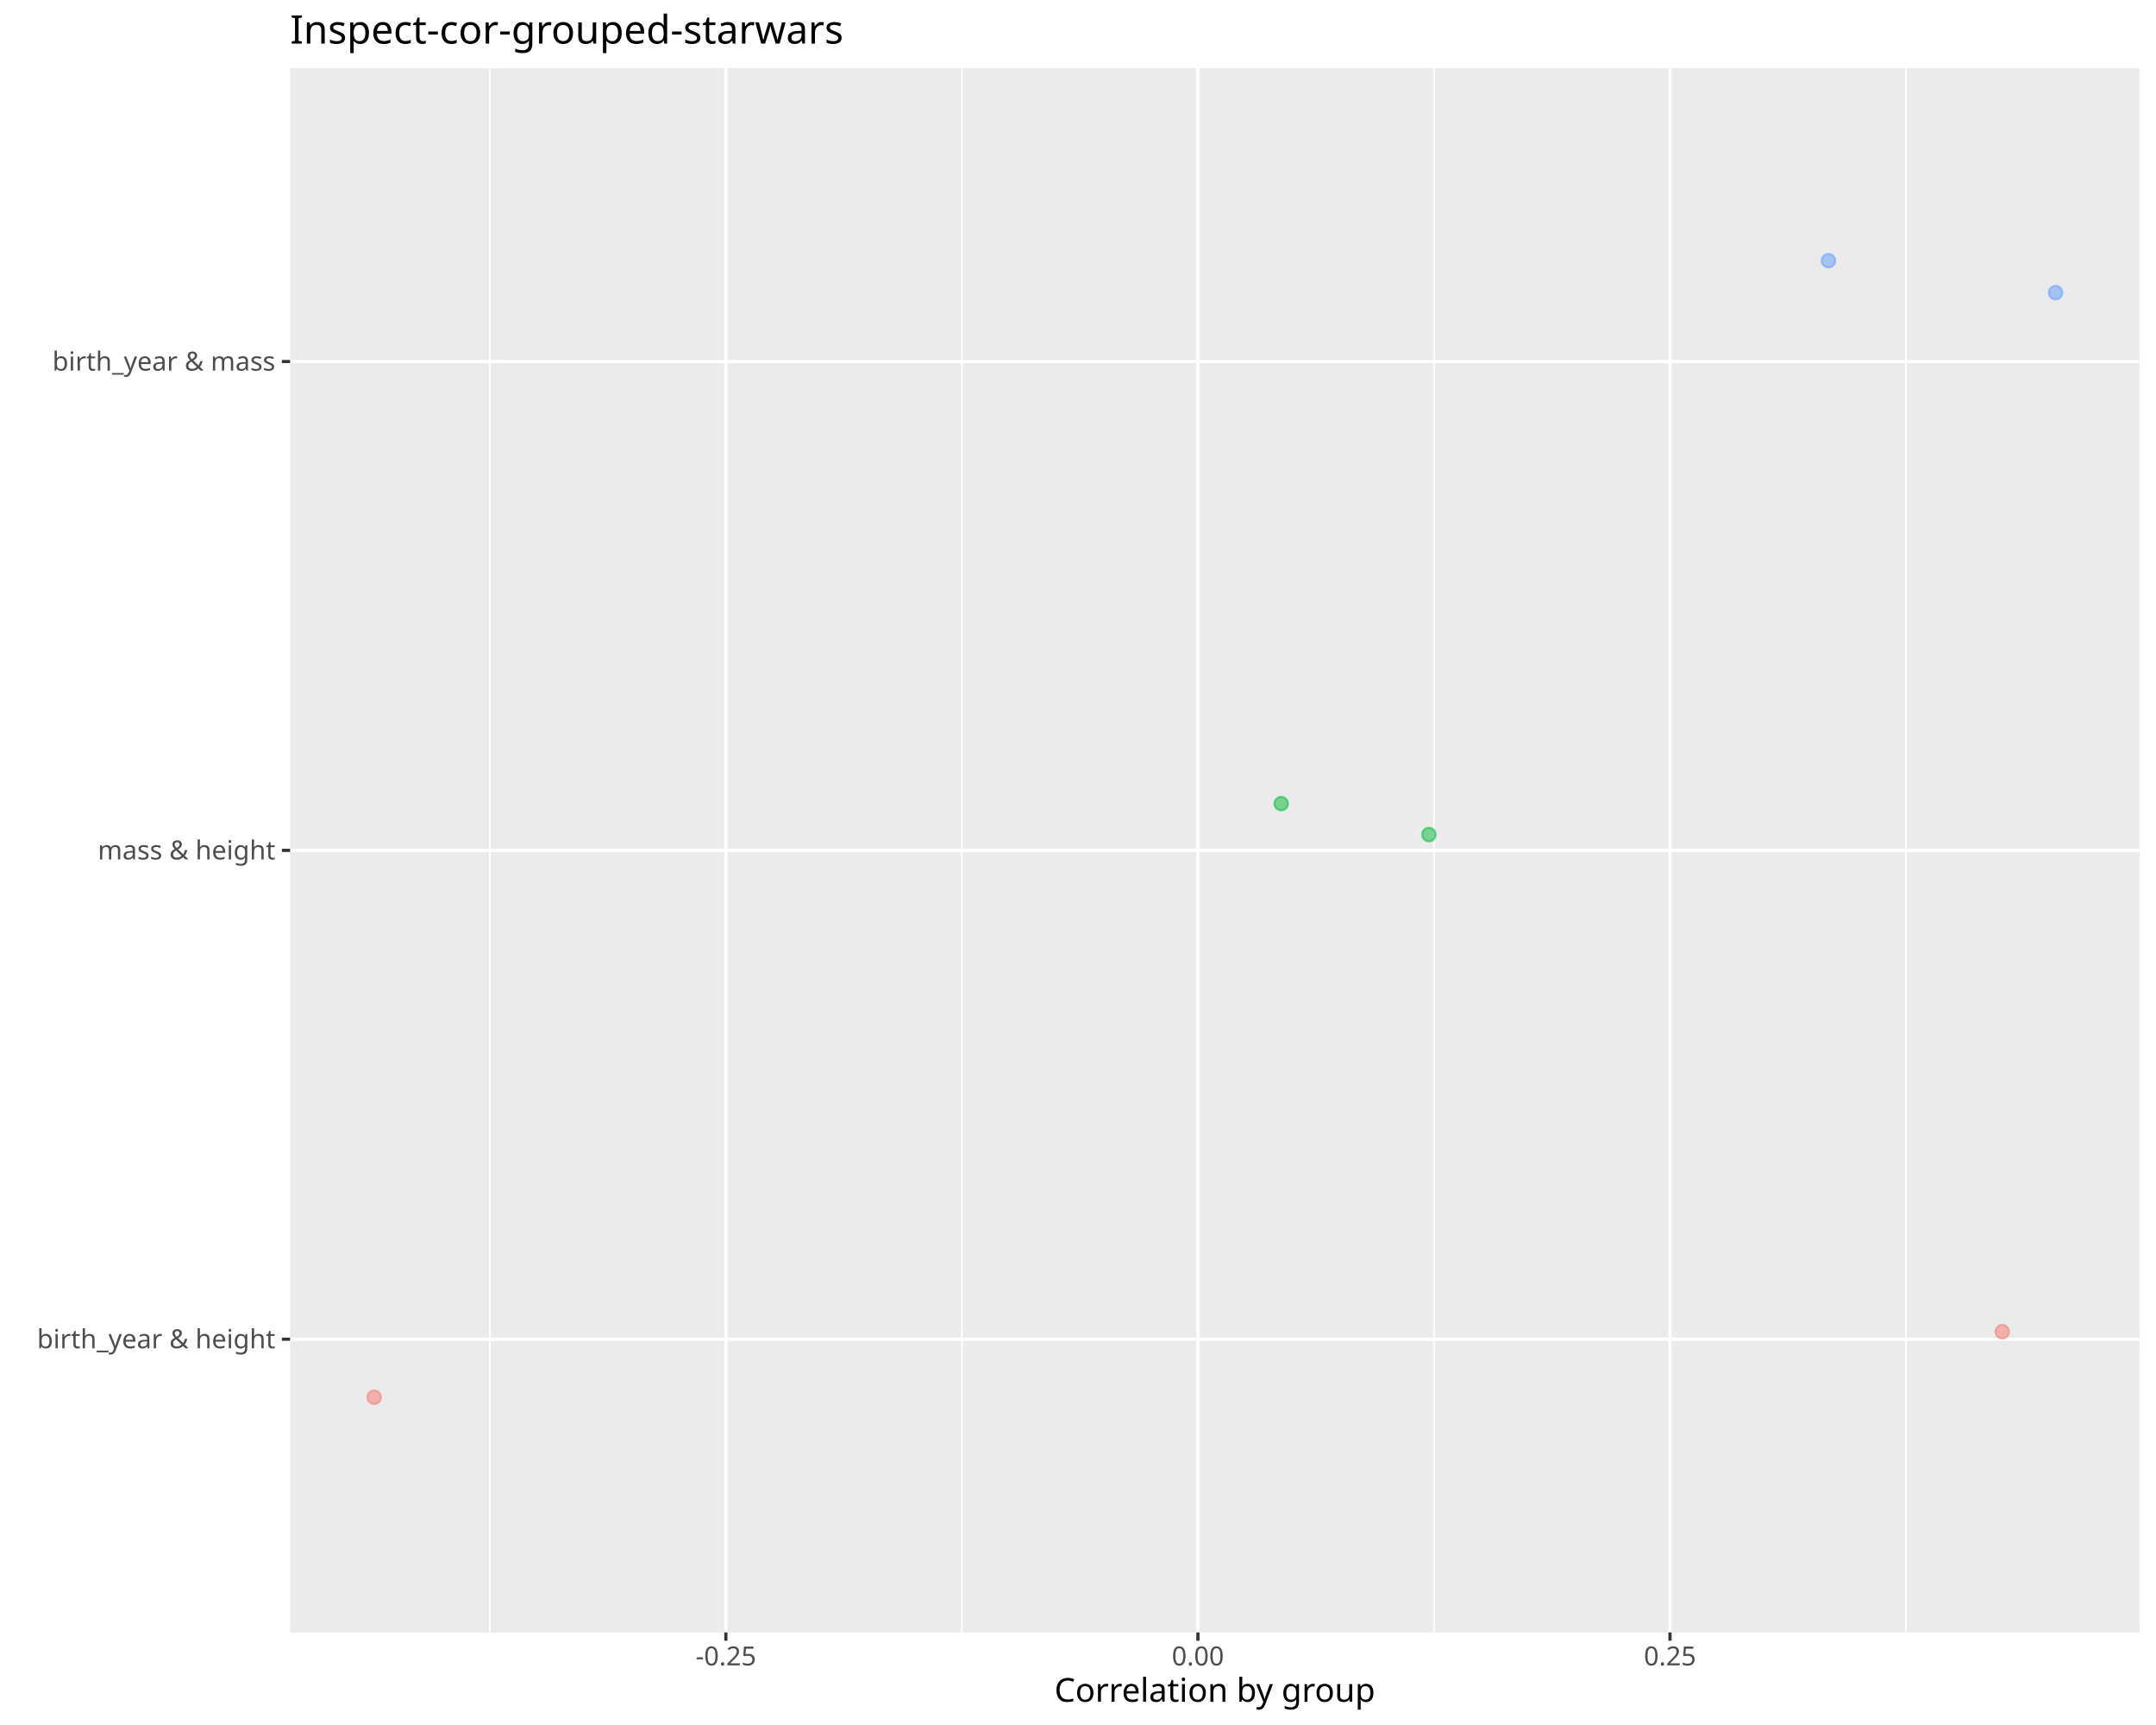
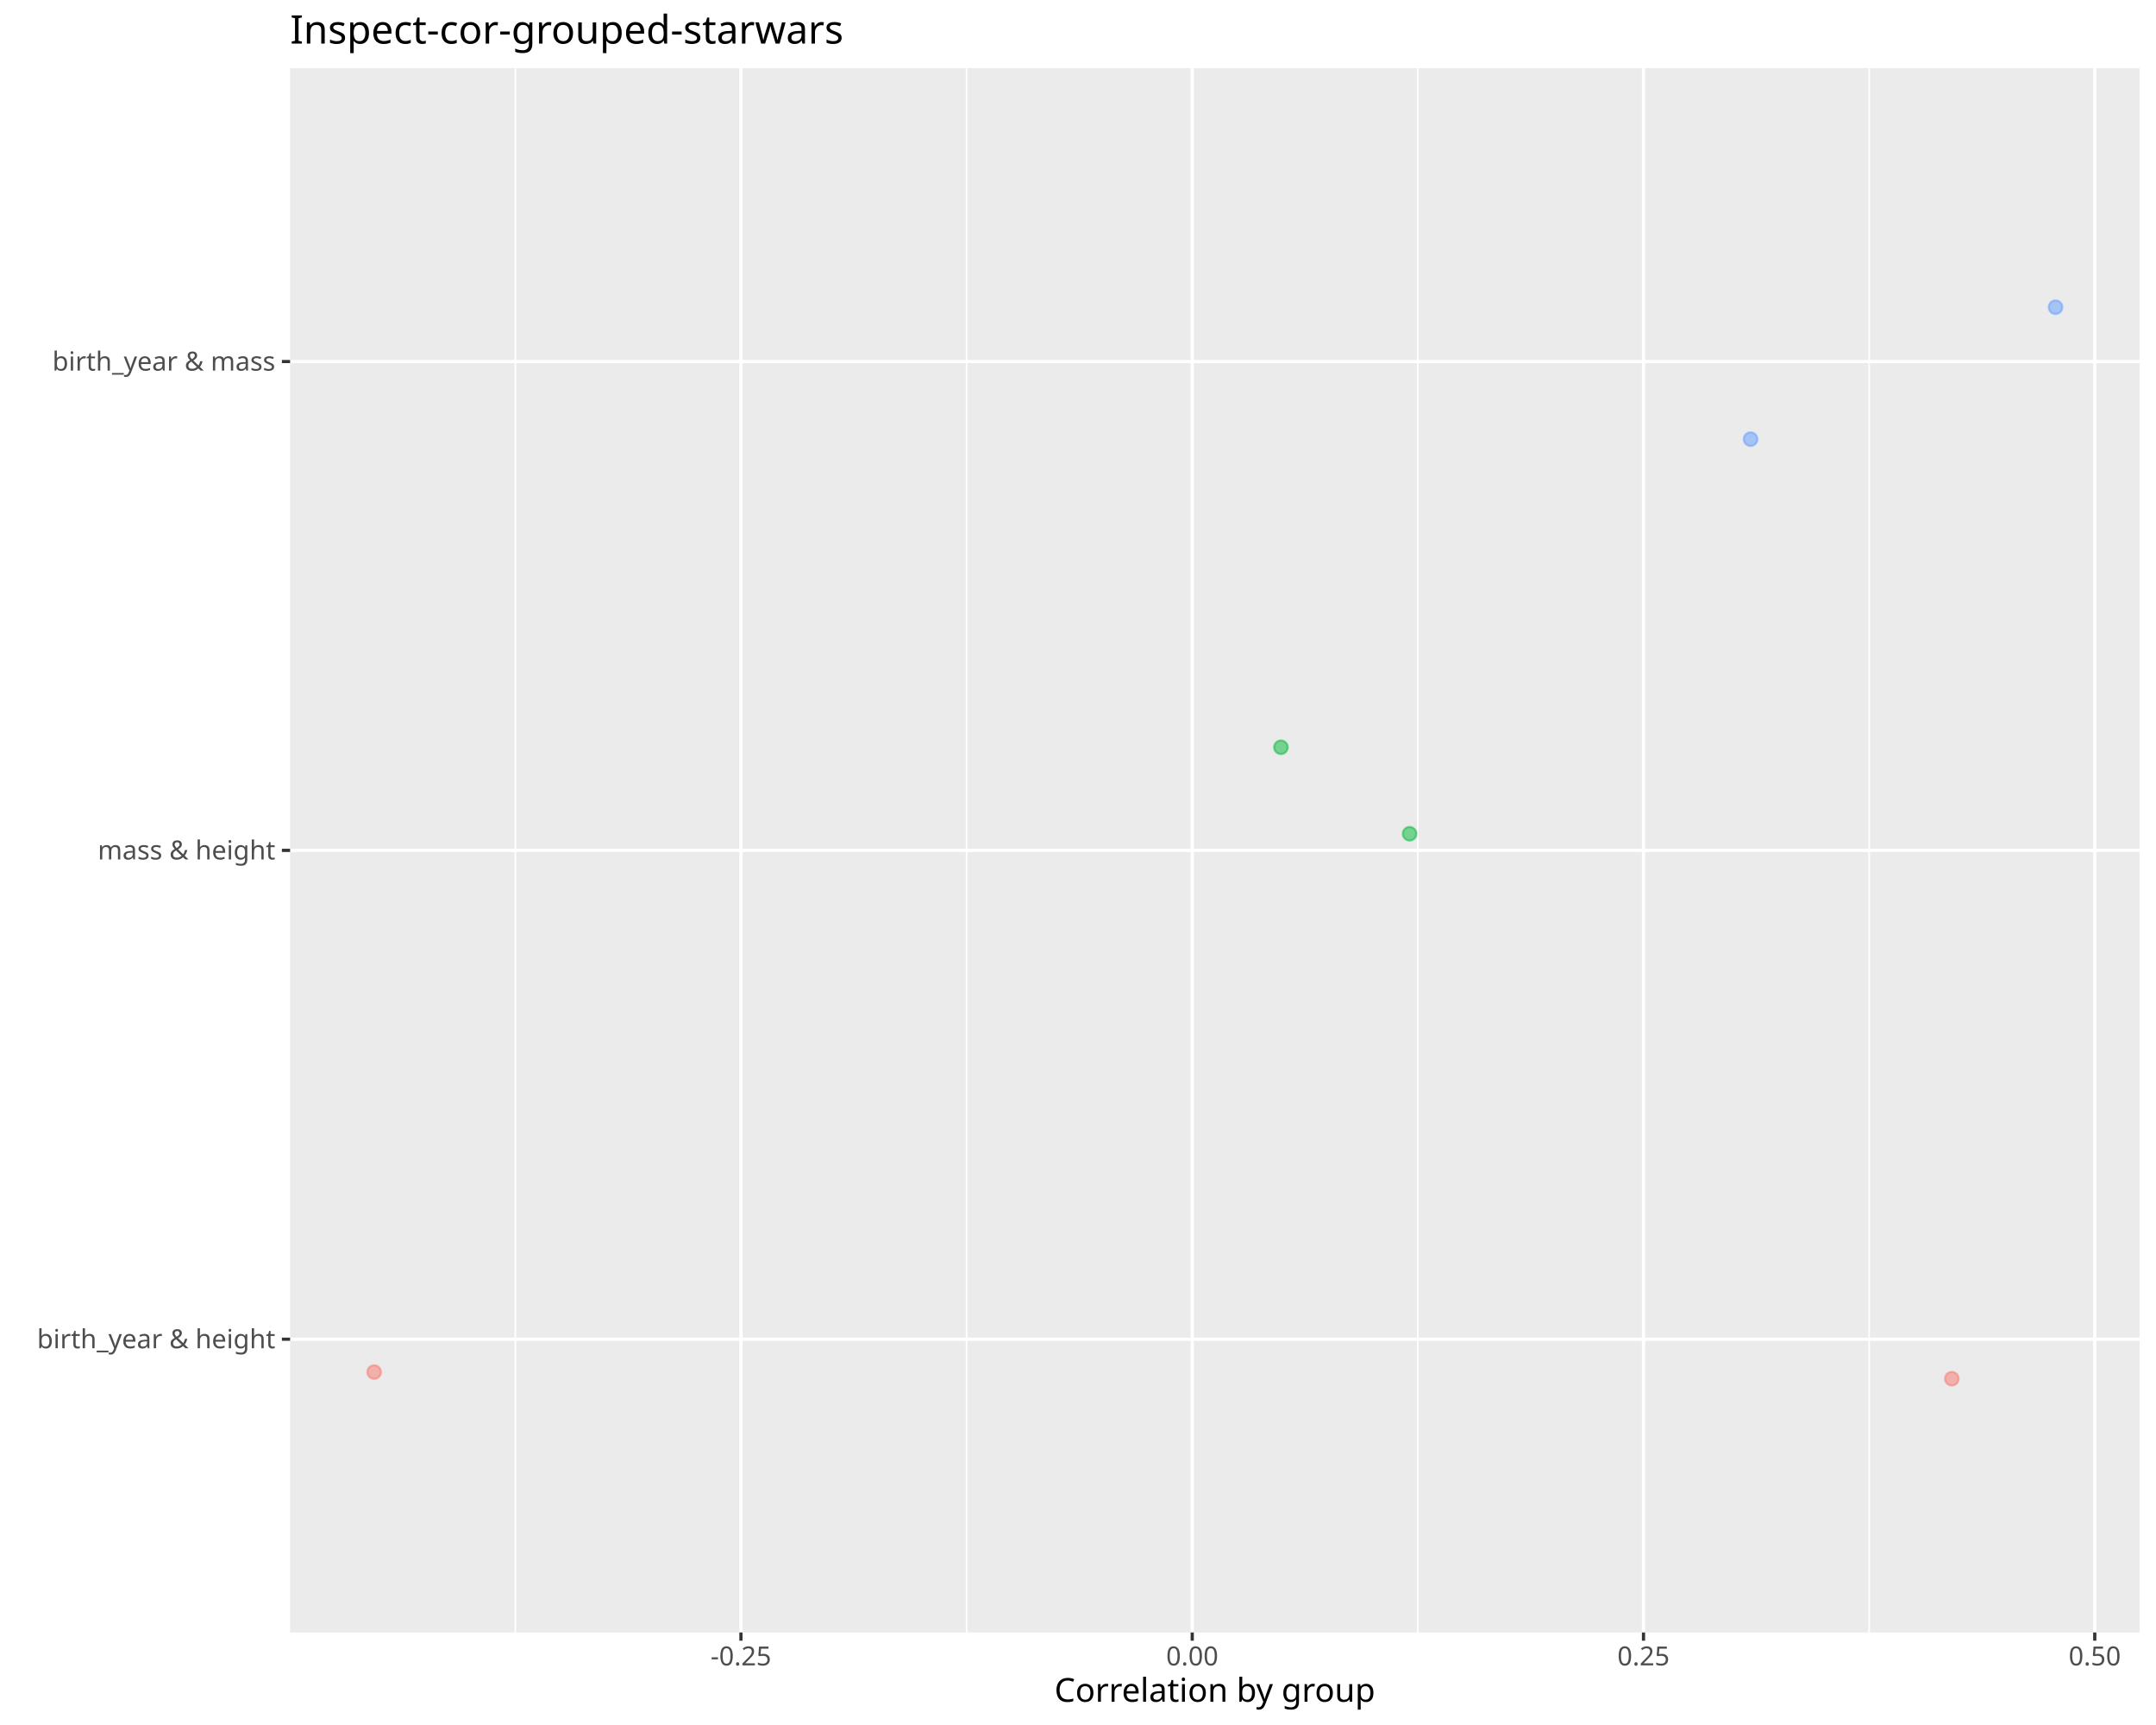
<svg xmlns="http://www.w3.org/2000/svg" class="svglite" data-engine-version="2.0" width="720.00pt" height="576.00pt" viewBox="0 0 720.00 576.00">
  <defs>
    <style type="text/css">
    .svglite line, .svglite polyline, .svglite polygon, .svglite path, .svglite rect, .svglite circle {
      fill: none;
      stroke: #000000;
      stroke-linecap: round;
      stroke-linejoin: round;
      stroke-miterlimit: 10.00;
    }
  </style>
  </defs>
  <rect width="100%" height="100%" style="stroke: none; fill: #FFFFFF;" />
  <defs>
    <clipPath id="cpMC4wMHw3MjAuMDB8MC4wMHw1NzYuMDA=">
      <rect x="0.00" y="0.00" width="720.00" height="576.00" />
    </clipPath>
  </defs>
  <g clip-path="url(#cpMC4wMHw3MjAuMDB8MC4wMHw1NzYuMDA=)">
    <rect x="0.00" y="0.00" width="720.00" height="576.00" style="stroke-width: 1.07; stroke: #FFFFFF; fill: #FFFFFF;" />
  </g>
  <defs>
    <clipPath id="cpOTYuODh8NzE0LjUyfDIyLjc4fDU0NS4xMQ==">
      <rect x="96.88" y="22.78" width="617.64" height="522.33" />
    </clipPath>
  </defs>
  <g clip-path="url(#cpOTYuODh8NzE0LjUyfDIyLjc4fDU0NS4xMQ==)">
    <rect x="96.88" y="22.78" width="617.64" height="522.33" style="stroke-width: 1.07; stroke: none; fill: #EBEBEB;" />
-     <polyline points="163.59,545.11 163.59,22.78 " style="stroke-width: 0.53; stroke: #FFFFFF; stroke-linecap: butt;" />
-     <polyline points="321.23,545.11 321.23,22.78 " style="stroke-width: 0.53; stroke: #FFFFFF; stroke-linecap: butt;" />
-     <polyline points="478.88,545.11 478.88,22.78 " style="stroke-width: 0.53; stroke: #FFFFFF; stroke-linecap: butt;" />
-     <polyline points="636.52,545.11 636.52,22.78 " style="stroke-width: 0.53; stroke: #FFFFFF; stroke-linecap: butt;" />
+     <polyline points="172.09,545.11 172.09,22.78 " style="stroke-width: 0.53; stroke: #FFFFFF; stroke-linecap: butt;" />
+     <polyline points="322.79,545.11 322.79,22.78 " style="stroke-width: 0.53; stroke: #FFFFFF; stroke-linecap: butt;" />
+     <polyline points="473.50,545.11 473.50,22.78 " style="stroke-width: 0.53; stroke: #FFFFFF; stroke-linecap: butt;" />
+     <polyline points="624.20,545.11 624.20,22.78 " style="stroke-width: 0.53; stroke: #FFFFFF; stroke-linecap: butt;" />
    <polyline points="96.88,447.18 714.52,447.18 " style="stroke-width: 1.07; stroke: #FFFFFF; stroke-linecap: butt;" />
    <polyline points="96.88,283.95 714.52,283.95 " style="stroke-width: 1.07; stroke: #FFFFFF; stroke-linecap: butt;" />
    <polyline points="96.88,120.72 714.52,120.72 " style="stroke-width: 1.07; stroke: #FFFFFF; stroke-linecap: butt;" />
-     <polyline points="242.41,545.11 242.41,22.78 " style="stroke-width: 1.07; stroke: #FFFFFF; stroke-linecap: butt;" />
-     <polyline points="400.05,545.11 400.05,22.78 " style="stroke-width: 1.07; stroke: #FFFFFF; stroke-linecap: butt;" />
-     <polyline points="557.70,545.11 557.70,22.78 " style="stroke-width: 1.07; stroke: #FFFFFF; stroke-linecap: butt;" />
-     <circle cx="668.66" cy="444.67" r="2.27" style="stroke-width: 0.71; stroke: #F8766D; stroke-opacity: 0.50; fill: #F8766D; fill-opacity: 0.50;" />
-     <circle cx="124.95" cy="466.54" r="2.27" style="stroke-width: 0.71; stroke: #F8766D; stroke-opacity: 0.50; fill: #F8766D; fill-opacity: 0.50;" />
-     <circle cx="427.85" cy="268.34" r="2.27" style="stroke-width: 0.71; stroke: #00BA38; stroke-opacity: 0.50; fill: #00BA38; fill-opacity: 0.50;" />
-     <circle cx="477.18" cy="278.67" r="2.27" style="stroke-width: 0.71; stroke: #00BA38; stroke-opacity: 0.50; fill: #00BA38; fill-opacity: 0.50;" />
-     <circle cx="610.61" cy="87.05" r="2.27" style="stroke-width: 0.71; stroke: #619CFF; stroke-opacity: 0.50; fill: #619CFF; fill-opacity: 0.50;" />
-     <circle cx="686.45" cy="97.72" r="2.27" style="stroke-width: 0.71; stroke: #619CFF; stroke-opacity: 0.50; fill: #619CFF; fill-opacity: 0.50;" />
+     <polyline points="247.44,545.11 247.44,22.78 " style="stroke-width: 1.07; stroke: #FFFFFF; stroke-linecap: butt;" />
+     <polyline points="398.15,545.11 398.15,22.78 " style="stroke-width: 1.07; stroke: #FFFFFF; stroke-linecap: butt;" />
+     <polyline points="548.85,545.11 548.85,22.78 " style="stroke-width: 1.07; stroke: #FFFFFF; stroke-linecap: butt;" />
+     <polyline points="699.55,545.11 699.55,22.78 " style="stroke-width: 1.07; stroke: #FFFFFF; stroke-linecap: butt;" />
+     <circle cx="651.81" cy="460.37" r="2.27" style="stroke-width: 0.71; stroke: #F8766D; stroke-opacity: 0.50; fill: #F8766D; fill-opacity: 0.50;" />
+     <circle cx="124.95" cy="458.15" r="2.27" style="stroke-width: 0.71; stroke: #F8766D; stroke-opacity: 0.50; fill: #F8766D; fill-opacity: 0.50;" />
+     <circle cx="427.77" cy="249.52" r="2.27" style="stroke-width: 0.71; stroke: #00BA38; stroke-opacity: 0.50; fill: #00BA38; fill-opacity: 0.50;" />
+     <circle cx="470.74" cy="278.40" r="2.27" style="stroke-width: 0.71; stroke: #00BA38; stroke-opacity: 0.50; fill: #00BA38; fill-opacity: 0.50;" />
+     <circle cx="584.61" cy="146.64" r="2.27" style="stroke-width: 0.71; stroke: #619CFF; stroke-opacity: 0.50; fill: #619CFF; fill-opacity: 0.50;" />
+     <circle cx="686.45" cy="102.58" r="2.27" style="stroke-width: 0.71; stroke: #619CFF; stroke-opacity: 0.50; fill: #619CFF; fill-opacity: 0.50;" />
  </g>
  <g clip-path="url(#cpMC4wMHw3MjAuMDB8MC4wMHw1NzYuMDA=)">
    <text x="91.95" y="450.20" text-anchor="end" style="font-size: 8.80px; fill: #4D4D4D; font-family: sans;" textLength="73.87px" lengthAdjust="spacingAndGlyphs">birth_year &amp; height</text>
    <text x="91.95" y="286.98" text-anchor="end" style="font-size: 8.80px; fill: #4D4D4D; font-family: sans;" textLength="55.77px" lengthAdjust="spacingAndGlyphs">mass &amp; height</text>
    <text x="91.95" y="123.75" text-anchor="end" style="font-size: 8.80px; fill: #4D4D4D; font-family: sans;" textLength="70.93px" lengthAdjust="spacingAndGlyphs">birth_year &amp; mass</text>
    <polyline points="94.14,447.18 96.88,447.18 " style="stroke-width: 1.07; stroke: #333333; stroke-linecap: butt;" />
    <polyline points="94.14,283.95 96.88,283.95 " style="stroke-width: 1.07; stroke: #333333; stroke-linecap: butt;" />
    <polyline points="94.14,120.72 96.88,120.72 " style="stroke-width: 1.07; stroke: #333333; stroke-linecap: butt;" />
-     <polyline points="242.41,547.85 242.41,545.11 " style="stroke-width: 1.07; stroke: #333333; stroke-linecap: butt;" />
-     <polyline points="400.05,547.85 400.05,545.11 " style="stroke-width: 1.07; stroke: #333333; stroke-linecap: butt;" />
-     <polyline points="557.70,547.85 557.70,545.11 " style="stroke-width: 1.07; stroke: #333333; stroke-linecap: butt;" />
-     <text x="242.41" y="556.10" text-anchor="middle" style="font-size: 8.80px; fill: #4D4D4D; font-family: sans;" textLength="20.06px" lengthAdjust="spacingAndGlyphs">-0.25</text>
-     <text x="400.05" y="556.10" text-anchor="middle" style="font-size: 8.80px; fill: #4D4D4D; font-family: sans;" textLength="17.13px" lengthAdjust="spacingAndGlyphs">0.00</text>
-     <text x="557.70" y="556.10" text-anchor="middle" style="font-size: 8.80px; fill: #4D4D4D; font-family: sans;" textLength="17.13px" lengthAdjust="spacingAndGlyphs">0.25</text>
+     <polyline points="247.44,547.85 247.44,545.11 " style="stroke-width: 1.07; stroke: #333333; stroke-linecap: butt;" />
+     <polyline points="398.15,547.85 398.15,545.11 " style="stroke-width: 1.07; stroke: #333333; stroke-linecap: butt;" />
+     <polyline points="548.85,547.85 548.85,545.11 " style="stroke-width: 1.07; stroke: #333333; stroke-linecap: butt;" />
+     <polyline points="699.55,547.85 699.55,545.11 " style="stroke-width: 1.07; stroke: #333333; stroke-linecap: butt;" />
+     <text x="247.44" y="556.10" text-anchor="middle" style="font-size: 8.80px; fill: #4D4D4D; font-family: sans;" textLength="20.06px" lengthAdjust="spacingAndGlyphs">-0.25</text>
+     <text x="398.15" y="556.10" text-anchor="middle" style="font-size: 8.80px; fill: #4D4D4D; font-family: sans;" textLength="17.13px" lengthAdjust="spacingAndGlyphs">0.00</text>
+     <text x="548.85" y="556.10" text-anchor="middle" style="font-size: 8.80px; fill: #4D4D4D; font-family: sans;" textLength="17.13px" lengthAdjust="spacingAndGlyphs">0.25</text>
+     <text x="699.55" y="556.10" text-anchor="middle" style="font-size: 8.80px; fill: #4D4D4D; font-family: sans;" textLength="17.13px" lengthAdjust="spacingAndGlyphs">0.50</text>
    <text x="405.70" y="568.24" text-anchor="middle" style="font-size: 11.00px; font-family: sans;" textLength="99.67px" lengthAdjust="spacingAndGlyphs">Correlation by group</text>
    <text x="96.88" y="14.56" style="font-size: 13.20px; font-family: sans;" textLength="172.43px" lengthAdjust="spacingAndGlyphs">Inspect-cor-grouped-starwars</text>
  </g>
</svg>
